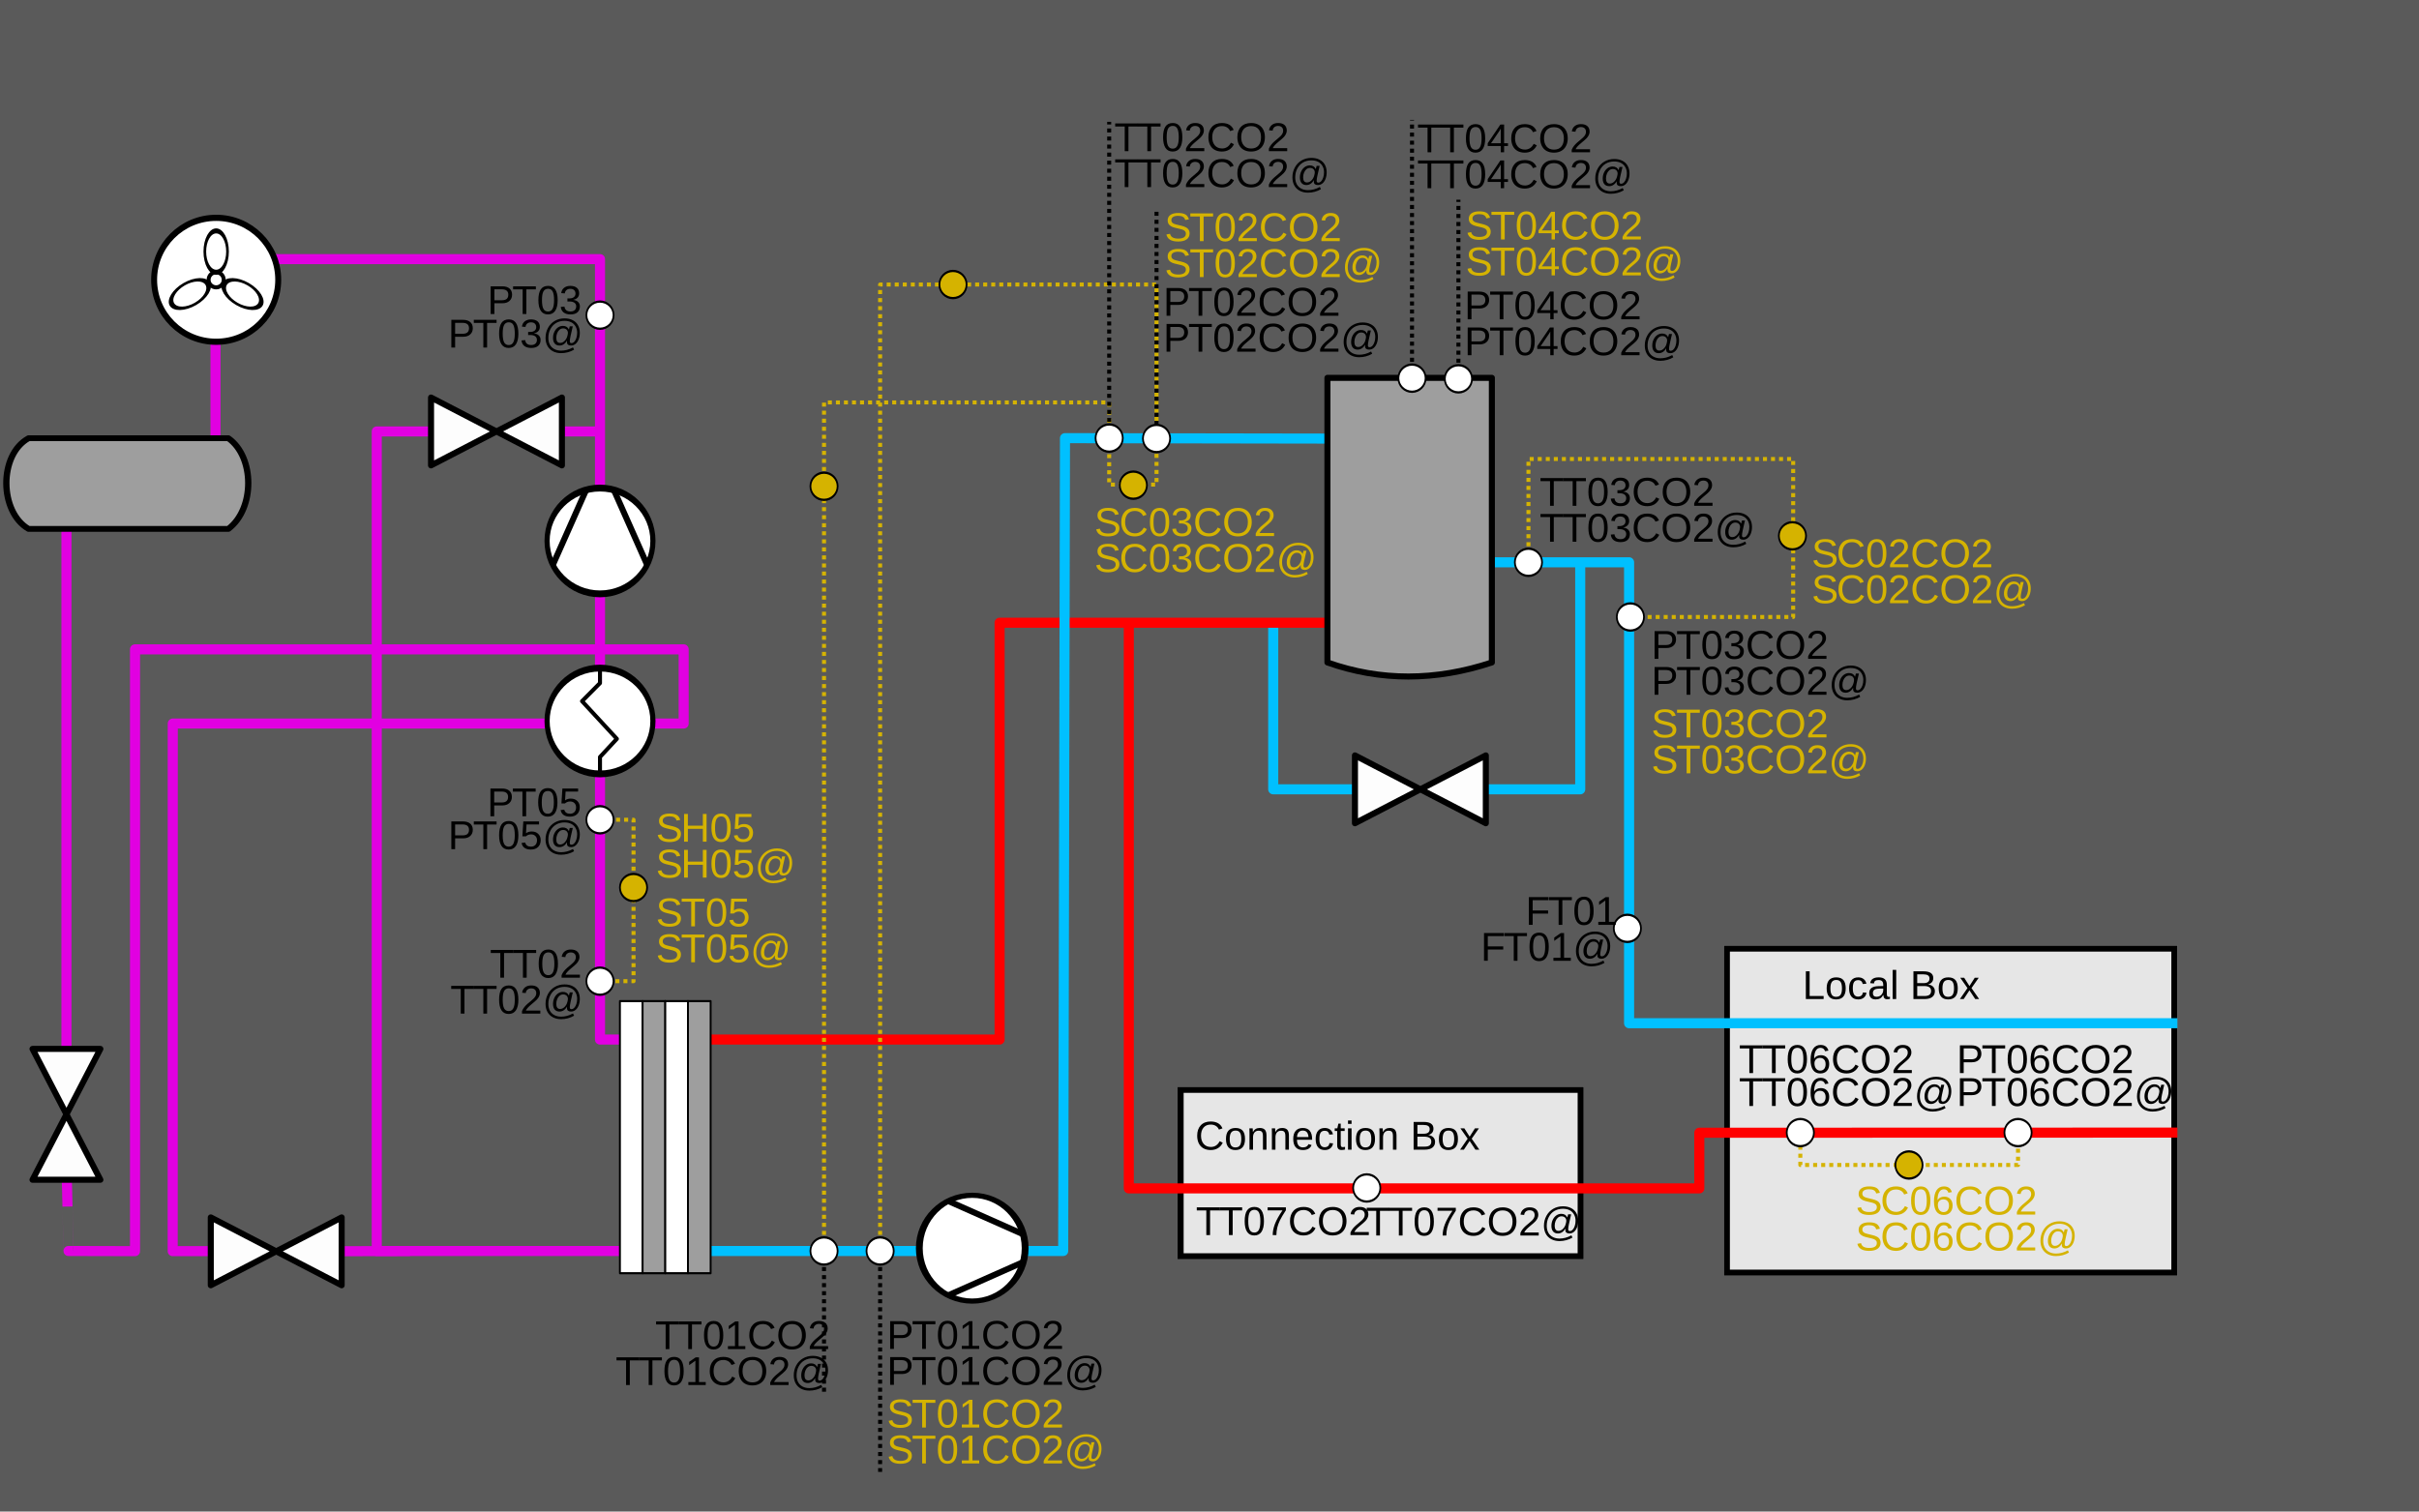
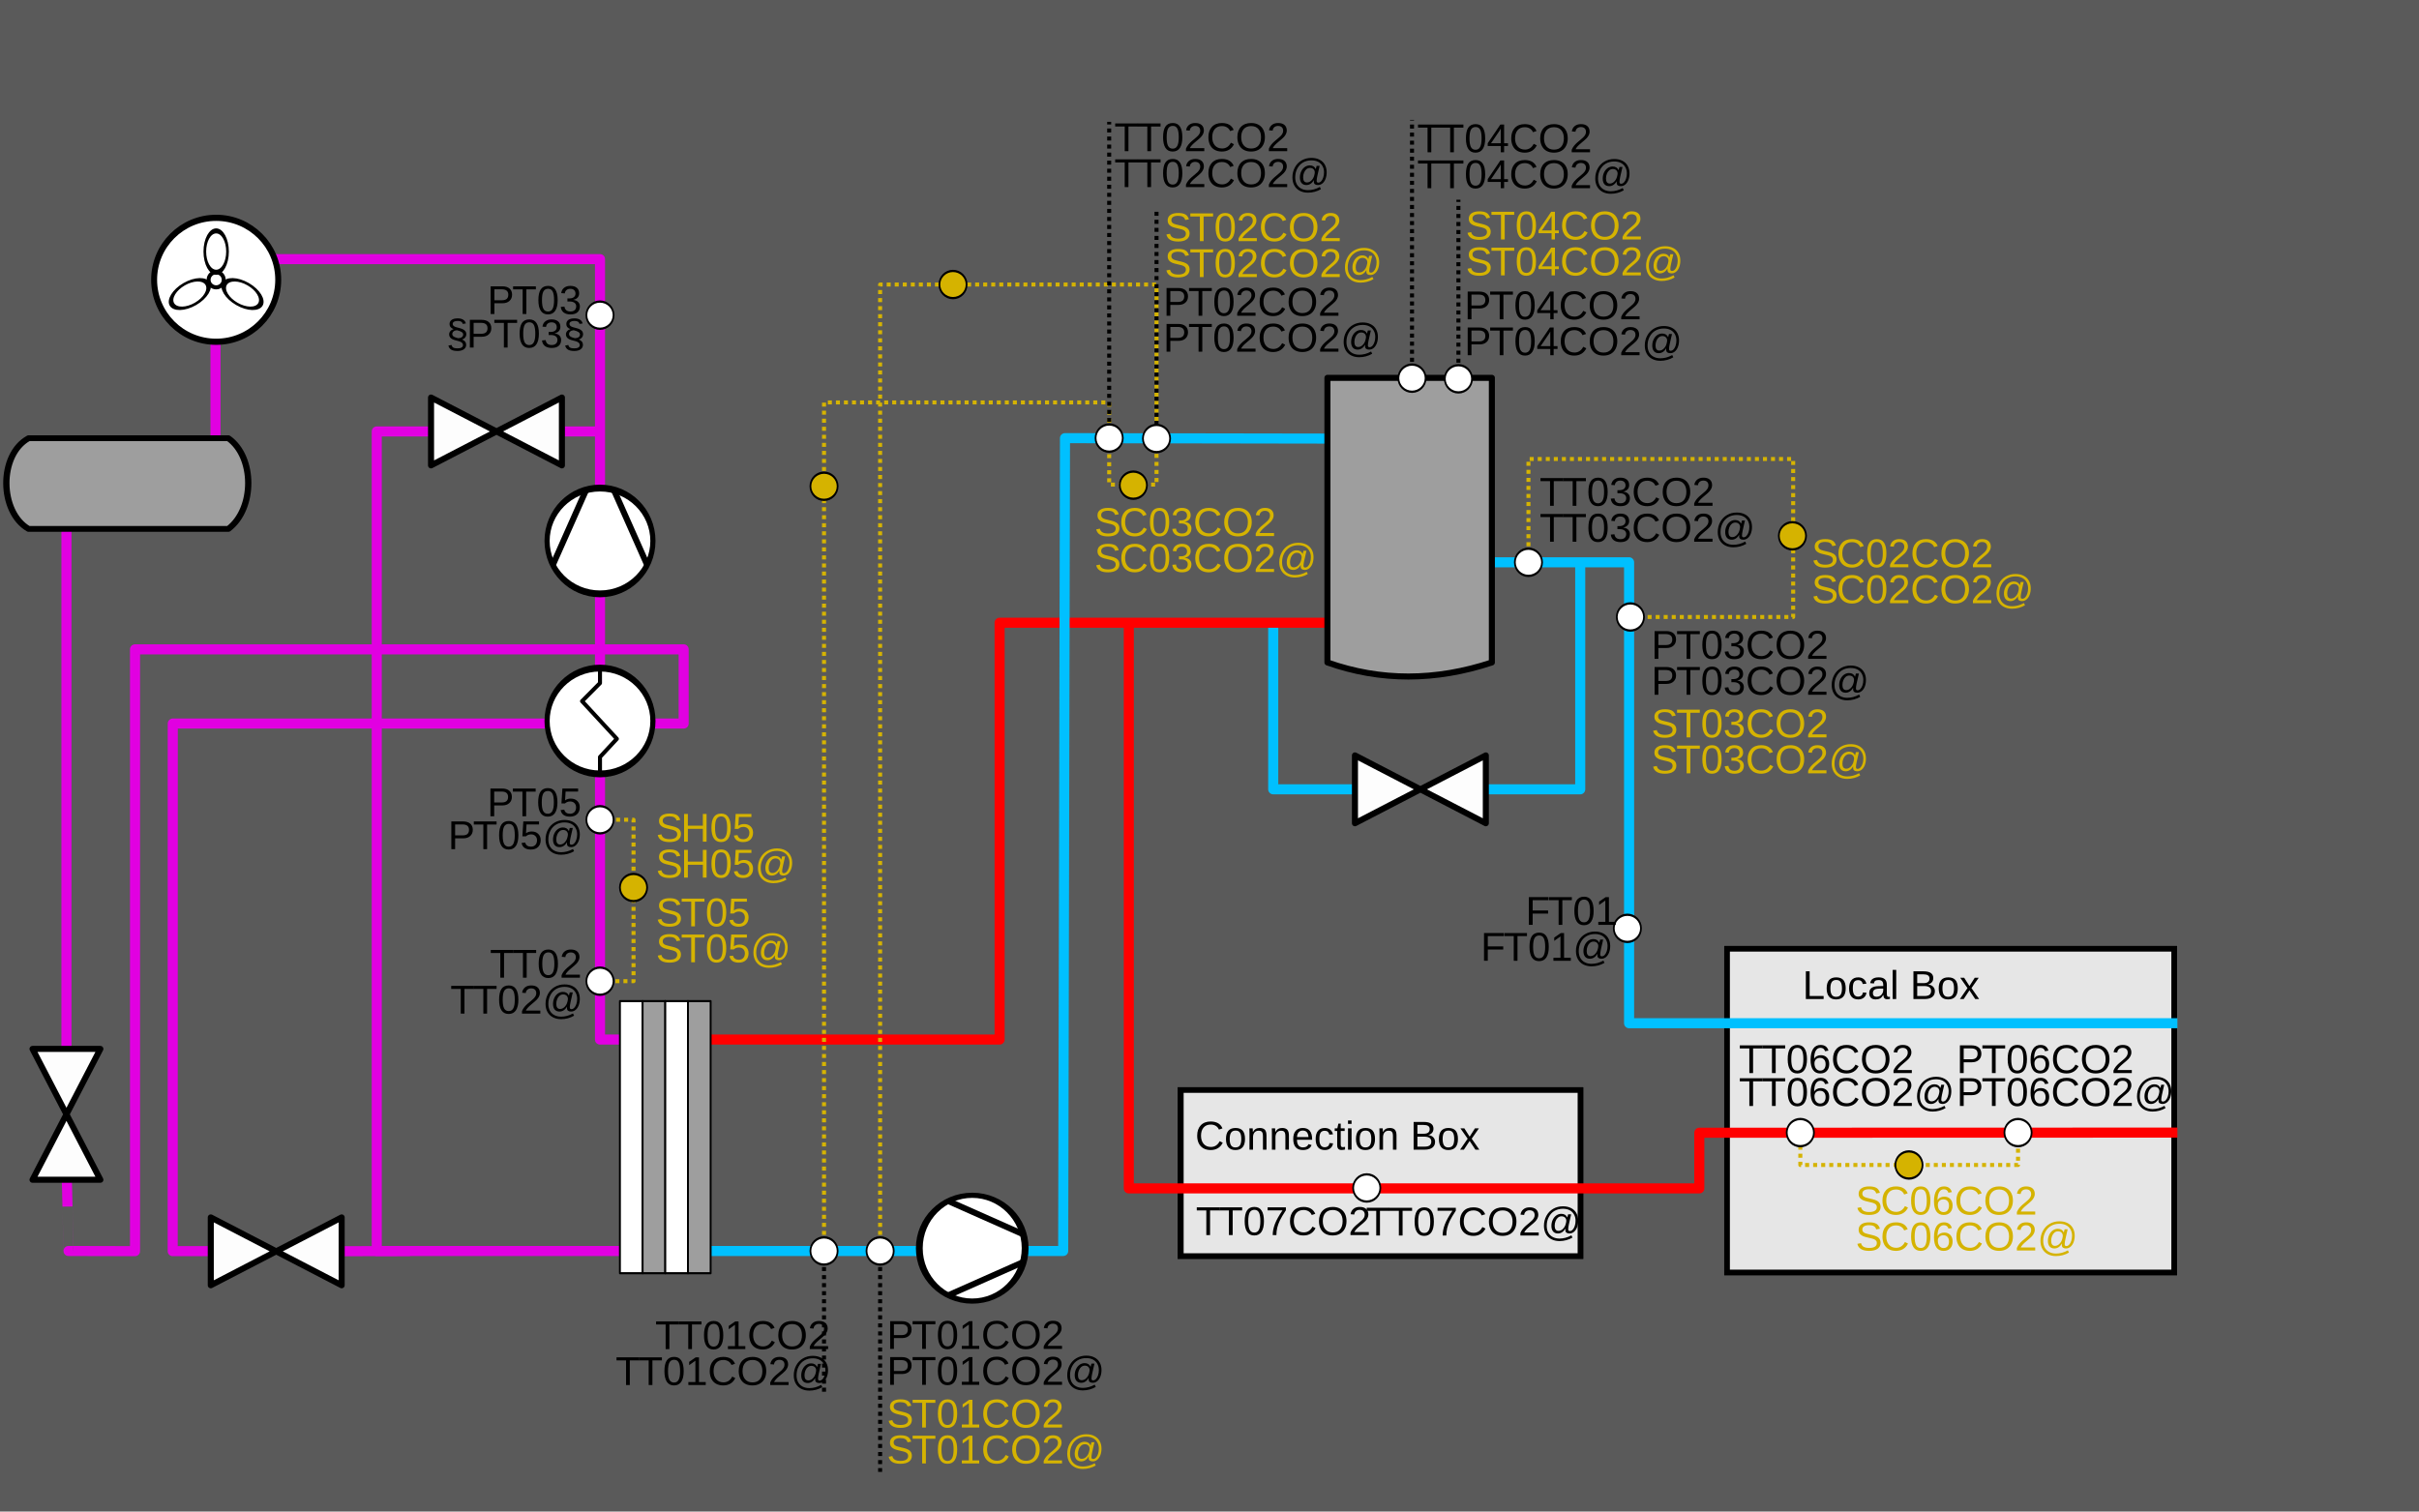
<svg xmlns="http://www.w3.org/2000/svg" width="100%" height="100%" viewBox="0 0 800 500" version="1.1" xml:space="preserve" style="fill-rule:evenodd;clip-rule:evenodd;stroke-linejoin:round;stroke-miterlimit:1.5;">
  <g transform="matrix(4.48472,0,0,3.27795,-144.61,-618.382)">
    <rect x="32.245" y="188.649" width="178.384" height="152.534" style="fill:rgb(90,90,90);" />
  </g>
  <g transform="matrix(1.87985,0,0,1.89814,-534.522,-146.432)">
    <rect x="587.611" y="241.929" width="79.793" height="57.534" style="fill:rgb(230,230,230);" />
    <path d="M667.405,241.929L587.611,241.929L587.611,299.463L667.405,299.463L667.405,241.929ZM588.675,242.983L588.675,298.409L666.341,298.409L666.341,242.983L588.675,242.983Z" />
  </g>
  <g transform="matrix(1.68318,0,0,0.991858,-599.609,119.547)">
    <rect x="587.611" y="241.929" width="79.793" height="57.534" style="fill:rgb(230,230,230);" />
    <path d="M667.405,241.929L587.611,241.929L587.611,299.463L667.405,299.463L667.405,241.929ZM588.799,243.946L588.799,297.446L666.216,297.446L666.216,243.946L588.799,243.946Z" />
  </g>
  <g transform="matrix(1,0,0,1,469.849,67.6389)">
    <text x="126.281px" y="262.838px" style="font-family:'ArialMT', 'Arial', sans-serif;font-size:13.333px;">Local Box</text>
  </g>
  <g transform="matrix(1,0,0,1,286.765,117.46)">
    <text x="108.491px" y="262.838px" style="font-family:'ArialMT', 'Arial', sans-serif;font-size:13.333px;">Connection Box</text>
  </g>
  <path d="M373.313,206.003L373.313,393.114L561.985,393.114L561.985,374.704L720.101,374.657" style="fill:none;stroke:rgb(255,0,0);stroke-width:3.33px;" />
  <g transform="matrix(1,0,0,1,0,40)">
    <path d="M454.433,221.103L421.077,221.103L421.077,166.003" style="fill:none;stroke:rgb(0,192,255);stroke-width:3.33px;" />
  </g>
  <path d="M235.018,343.878L330.583,343.878L330.583,206.003L446.56,206.003" style="fill:none;stroke:rgb(255,0,0);stroke-width:3.33px;" />
  <path d="M486.972,186.003L538.765,186.003L538.765,338.479L720.101,338.479" style="fill:none;stroke:rgb(0,192,255);stroke-width:3.33px;" />
  <path d="M21.976,355.339L21.976,159.963L71.269,159.963L71.269,101.987" style="fill:none;stroke:rgb(225,0,225);stroke-width:3.33px;" />
  <path d="M78.667,413.874L57.115,413.874L57.136,239.342L226.096,239.342L226.096,214.797L44.651,214.797L44.651,413.874L22.664,413.817C22.664,413.874 21.976,384.429 21.976,384.429" style="fill:none;stroke:rgb(225,0,225);stroke-width:3.33px;" />
  <path d="M135.599,413.817L105.374,413.931" style="fill:none;stroke:rgb(225,0,225);stroke-width:3.33px;" />
  <path d="M198.428,142.721L180.928,142.721" style="fill:none;stroke:rgb(225,0,225);stroke-width:3.33px;" />
  <path d="M232.838,413.817L351.615,413.817L352.207,144.936L442.245,145.088" style="fill:none;stroke:rgb(0,192,255);stroke-width:3.33px;" />
  <path d="M150.772,142.721L124.599,142.721L124.599,413.817L205.018,413.817" style="fill:none;stroke:rgb(225,0,225);stroke-width:3.33px;" />
  <path d="M85.341,85.717L198.428,85.717L198.428,343.878L205.018,343.878" style="fill:none;stroke:rgb(225,0,225);stroke-width:3.33px;" />
  <path d="M198.428,271.174L209.518,271.174L209.518,324.57L198.428,324.568" style="fill:none;stroke:rgb(213,179,0);stroke-width:1.33px;stroke-dasharray:1.33,1.33;" />
  <g transform="matrix(1,0,0,1,391.814,94.0254)">
    <path d="M275.58,280.631L275.58,291.346L203.58,291.346L203.58,280.631" style="fill:none;stroke:rgb(213,179,0);stroke-width:1.33px;stroke-dasharray:1.33,1.33;" />
  </g>
  <g transform="matrix(1,0,0,1,352.489,-73.5683)">
    <path d="M152.993,259.572L152.993,225.403L240.539,225.403L240.539,277.66L186.709,277.66" style="fill:none;stroke:rgb(213,179,0);stroke-width:1.33px;stroke-dasharray:1.33,1.33;" />
  </g>
  <g transform="matrix(1,0,0,1,352.489,-73.5683)">
    <path d="M14.332,218.478L14.332,233.871L29.993,233.871L29.993,218.478" style="fill:none;stroke:rgb(213,179,0);stroke-width:1.33px;stroke-dasharray:1.33,1.33;" />
  </g>
  <g transform="matrix(1,0,0,1,352.489,-73.5683)">
    <path d="M-79.971,487.385L-79.971,206.69L14.332,206.69L14.332,218.478" style="fill:none;stroke:rgb(213,179,0);stroke-width:1.33px;stroke-dasharray:1.33,1.33;" />
  </g>
  <g transform="matrix(1,0,0,1,352.489,-73.5683)">
    <path d="M-61.42,487.385L-61.42,167.69L29.993,167.69L29.993,218.478" style="fill:none;stroke:rgb(213,179,0);stroke-width:1.33px;stroke-dasharray:1.33,1.33;" />
  </g>
  <g id="Heat-Exchanger" transform="matrix(0.9375,0,0,1,13.5967,0)">
    <g transform="matrix(0.958039,0,0,1.01645,8.73566,-6.18832)">
      <rect x="204.008" y="331.896" width="8.35" height="88.543" style="fill:white;stroke:black;stroke-width:0.7px;" />
    </g>
    <g transform="matrix(0.958039,0,0,1.01645,16.7357,-6.18832)">
      <rect x="204.008" y="331.896" width="8.35" height="88.543" style="fill:rgb(158,158,158);stroke:black;stroke-width:0.7px;" />
    </g>
    <g transform="matrix(0.958039,0,0,1.01645,24.7357,-6.18832)">
      <rect x="204.008" y="331.896" width="8.35" height="88.543" style="fill:white;stroke:black;stroke-width:0.7px;" />
    </g>
    <g transform="matrix(0.958039,0,0,1.01645,32.7357,-6.18832)">
      <rect x="204.008" y="331.896" width="8.35" height="88.543" style="fill:rgb(158,158,158);stroke:black;stroke-width:0.7px;" />
    </g>
  </g>
  <g id="PT03" transform="matrix(1,0,0,1,0,-3)">
    <g transform="matrix(0.83709,0,0,1.06306,31.309,-7.25366)">
      <ellipse cx="199.642" cy="107.711" rx="5.376" ry="4.233" style="fill:white;stroke:black;stroke-width:0.7px;" />
    </g>
    <g transform="matrix(1,0,0,1,9.19738,-155.957)">
      <text x="151.967px" y="262.838px" style="font-family:'ArialMT', 'Arial', sans-serif;font-size:13.333px;">P<tspan x="160.194px 167.672px 174.421px " y="262.838px 262.838px 262.838px ">T03</tspan>
      </text>
    </g>
    <g transform="matrix(1,0,0,1,42.9384,-173.602)">
-       <text x="105.234px" y="291.573px" style="font-family:'ArialMT', 'Arial', sans-serif;font-size:13.333px;">P<tspan x="113.461px 120.939px 127.687px 134.436px " y="291.573px 291.573px 291.573px 291.573px ">T03@</tspan>
+       <text x="104.605px" y="291.573px" style="font-family:'ArialMT', 'Arial', sans-serif;font-size:13.333px;">§<tspan x="111.354px 119.581px 127.058px 133.807px 140.556px " y="291.573px 291.573px 291.573px 291.573px 291.573px ">PT03§</tspan>
      </text>
    </g>
  </g>
  <g id="FT01" transform="matrix(1,0,0,1,399.997,198.841)">
    <g transform="matrix(0.83709,0,0,1.06306,-28.9175,-6.25366)">
      <ellipse cx="199.642" cy="107.711" rx="5.376" ry="4.233" style="fill:white;stroke:black;stroke-width:0.7px;" />
    </g>
    <g transform="matrix(1,0,0,1,-47.438,-155.75)">
      <text x="151.967px" y="262.838px" style="font-family:'ArialMT', 'Arial', sans-serif;font-size:13.333px;">F<tspan x="159.445px 166.923px 173.672px " y="262.838px 262.838px 262.838px ">T01</tspan>
      </text>
    </g>
    <g transform="matrix(1,0,0,1,-15.5395,-172.602)">
      <text x="105.234px" y="291.573px" style="font-family:'ArialMT', 'Arial', sans-serif;font-size:13.333px;">F<tspan x="112.712px 120.19px 126.939px 133.687px " y="291.573px 291.573px 291.573px 291.573px ">T01@</tspan>
      </text>
    </g>
  </g>
  <g id="PT03CO2" transform="matrix(1,0,0,1,400.997,110.841)">
    <g transform="matrix(0.83709,0,0,1.06306,-28.9175,-21.2537)">
      <ellipse cx="199.642" cy="107.711" rx="5.376" ry="4.233" style="fill:white;stroke:black;stroke-width:0.7px;" />
    </g>
    <g transform="matrix(1,0,0,1,-7.52658,-155.75)">
      <text x="152.634px" y="262.838px" style="font-family:'ArialMT', 'Arial', sans-serif;font-size:13.333px;">P<tspan x="160.861px 168.338px 175.087px 181.836px 190.798px 200.503px " y="262.838px 262.838px 262.838px 262.838px 262.838px 262.838px ">T03CO2</tspan>
      </text>
    </g>
    <g transform="matrix(1,0,0,1,39.2066,-172.602)">
      <text x="105.901px" y="291.573px" style="font-family:'ArialMT', 'Arial', sans-serif;font-size:13.333px;">P<tspan x="114.127px 121.605px 128.354px 135.103px 144.065px 153.769px 160.518px " y="291.573px 291.573px 291.573px 291.573px 291.573px 291.573px 291.573px ">T03CO2@</tspan>
      </text>
    </g>
  </g>
  <g id="ST03CO2" transform="matrix(1,0,0,1,400.997,136.841)">
    <g transform="matrix(1,0,0,1,-7.52658,-155.75)">
      <text x="152.634px" y="262.838px" style="font-family:'ArialMT', 'Arial', sans-serif;font-size:13.333px;fill:rgb(213,179,0);">S<tspan x="160.861px 168.338px 175.087px 181.836px 190.798px 200.503px " y="262.838px 262.838px 262.838px 262.838px 262.838px 262.838px ">T03CO2</tspan>
      </text>
    </g>
    <g transform="matrix(1,0,0,1,39.2066,-172.602)">
      <text x="105.901px" y="291.573px" style="font-family:'ArialMT', 'Arial', sans-serif;font-size:13.333px;fill:rgb(213,179,0);">S<tspan x="114.127px 121.605px 128.354px 135.103px 144.065px 153.769px 160.518px " y="291.573px 291.573px 291.573px 291.573px 291.573px 291.573px 291.573px ">T03CO2@</tspan>
      </text>
    </g>
  </g>
  <g id="ST04CO2" transform="matrix(1,0,0,1,337.614,-27.8698)">
    <g transform="matrix(1,0,0,1,-5.52658,-155.75)">
      <text x="152.634px" y="262.838px" style="font-family:'ArialMT', 'Arial', sans-serif;font-size:13.333px;fill:rgb(213,179,0);">S<tspan x="160.861px 168.338px 175.087px 181.836px 190.798px 200.503px " y="262.838px 262.838px 262.838px 262.838px 262.838px 262.838px ">T04CO2</tspan>
      </text>
    </g>
    <g transform="matrix(1,0,0,1,41.2066,-172.602)">
      <text x="105.901px" y="291.573px" style="font-family:'ArialMT', 'Arial', sans-serif;font-size:13.333px;fill:rgb(213,179,0);">S<tspan x="114.127px 121.605px 128.354px 135.103px 144.065px 153.769px 160.518px " y="291.573px 291.573px 291.573px 291.573px 291.573px 291.573px 291.573px ">T04CO2@</tspan>
      </text>
    </g>
  </g>
  <g id="TT03CO2" transform="matrix(1,0,0,1,374.166,45.7003)">
    <g transform="matrix(0.83709,0,0,1.06306,-35.8028,25.7992)">
      <ellipse cx="199.642" cy="107.711" rx="5.376" ry="4.233" style="fill:white;stroke:black;stroke-width:0.7px;" />
    </g>
    <g transform="matrix(1,0,0,1,-17.6307,-141.223)">
      <text x="152.634px" y="262.838px" style="font-family:'ArialMT', 'Arial', sans-serif;font-size:13.333px;">T<tspan x="160.112px 167.59px 174.338px 181.087px 190.049px 199.754px " y="262.838px 262.838px 262.838px 262.838px 262.838px 262.838px ">T03CO2</tspan>
      </text>
    </g>
    <g transform="matrix(1,0,0,1,29.1025,-158.075)">
      <text x="105.901px" y="291.573px" style="font-family:'ArialMT', 'Arial', sans-serif;font-size:13.333px;">T<tspan x="113.379px 120.857px 127.605px 134.354px 143.316px 153.021px 159.769px " y="291.573px 291.573px 291.573px 291.573px 291.573px 291.573px 291.573px ">T03CO2@</tspan>
      </text>
    </g>
  </g>
  <g id="TT06CO2" transform="matrix(1,0,0,1,424.921,30.2159)">
    <g transform="matrix(1,0,0,1,-3.22263,61.9143)">
      <text x="153.383px" y="262.838px" style="font-family:'ArialMT', 'Arial', sans-serif;font-size:13.333px;">T<tspan x="160.861px 168.338px 175.087px 181.836px 190.798px 200.503px " y="262.838px 262.838px 262.838px 262.838px 262.838px 262.838px ">T06CO2</tspan>
      </text>
    </g>
    <g transform="matrix(1,0,0,1,43.5106,44.0623)">
      <text x="106.65px" y="291.573px" style="font-family:'ArialMT', 'Arial', sans-serif;font-size:13.333px;">T<tspan x="114.127px 121.605px 128.354px 135.103px 144.065px 153.769px 160.518px " y="291.573px 291.573px 291.573px 291.573px 291.573px 291.573px 291.573px ">T06CO2@</tspan>
      </text>
    </g>
    <g transform="matrix(0.83709,0,0,1.06306,3.35388,229.937)">
      <ellipse cx="199.642" cy="107.711" rx="5.376" ry="4.233" style="fill:white;stroke:black;stroke-width:0.7px;" />
    </g>
  </g>
  <g id="TT07CO2" transform="matrix(1,0,0,1,281.531,48.5308)">
    <g transform="matrix(1,0,0,1,-39.4179,97.1864)">
      <text x="153.383px" y="262.838px" style="font-family:'ArialMT', 'Arial', sans-serif;font-size:13.333px;">T<tspan x="160.861px 168.338px 175.087px 181.836px 190.798px 200.503px " y="262.838px 262.838px 262.838px 262.838px 262.838px 262.838px ">T07CO2</tspan>
      </text>
    </g>
    <g transform="matrix(1,0,0,1,63.5106,68.5883)">
      <text x="106.65px" y="291.573px" style="font-family:'ArialMT', 'Arial', sans-serif;font-size:13.333px;">T<tspan x="114.127px 121.605px 128.354px 135.103px 144.065px 153.769px 160.518px " y="291.573px 291.573px 291.573px 291.573px 291.573px 291.573px 291.573px ">T07CO2@</tspan>
      </text>
    </g>
    <g transform="matrix(0.83709,0,0,1.06306,3.35388,229.937)">
      <ellipse cx="199.642" cy="107.711" rx="5.376" ry="4.233" style="fill:white;stroke:black;stroke-width:0.7px;" />
    </g>
  </g>
  <g id="PT06CO2" transform="matrix(1,0,0,1,496.921,30.2159)">
    <g transform="matrix(1,0,0,1,-3.22263,61.9143)">
      <text x="153.383px" y="262.838px" style="font-family:'ArialMT', 'Arial', sans-serif;font-size:13.333px;">P<tspan x="161.609px 169.087px 175.836px 182.585px 191.547px 201.251px " y="262.838px 262.838px 262.838px 262.838px 262.838px 262.838px ">T06CO2</tspan>
      </text>
    </g>
    <g transform="matrix(1,0,0,1,43.5106,44.0623)">
      <text x="106.65px" y="291.573px" style="font-family:'ArialMT', 'Arial', sans-serif;font-size:13.333px;">P<tspan x="114.876px 122.354px 129.103px 135.851px 144.814px 154.518px 161.267px " y="291.573px 291.573px 291.573px 291.573px 291.573px 291.573px 291.573px ">T06CO2@</tspan>
      </text>
    </g>
    <g transform="matrix(0.83709,0,0,1.06306,3.35388,229.937)">
      <ellipse cx="199.642" cy="107.711" rx="5.376" ry="4.233" style="fill:white;stroke:black;stroke-width:0.7px;" />
    </g>
  </g>
  <g id="TT02" transform="matrix(1,0,0,1,0,3)">
    <g transform="matrix(1,0,0,1,9.29503,57.5676)">
      <text x="152.716px" y="262.838px" style="font-family:'ArialMT', 'Arial', sans-serif;font-size:13.333px;">T<tspan x="160.194px 167.672px 174.421px " y="262.838px 262.838px 262.838px ">T02</tspan>
      </text>
    </g>
    <g transform="matrix(1,0,0,1,42.9384,40.7156)">
      <text x="105.983px" y="291.573px" style="font-family:'ArialMT', 'Arial', sans-serif;font-size:13.333px;">T<tspan x="113.461px 120.939px 127.687px 134.436px " y="291.573px 291.573px 291.573px 291.573px ">T02@</tspan>
      </text>
    </g>
    <g transform="matrix(0.83709,0,0,1.06306,31.309,207.064)">
      <ellipse cx="199.642" cy="107.711" rx="5.376" ry="4.233" style="fill:white;stroke:black;stroke-width:0.7px;" />
    </g>
  </g>
  <g id="TT01CO2" transform="matrix(1,0,0,1,89.7844,122.226)">
    <g transform="matrix(1,0,0,1,-0.398976,61.2156)">
      <text x="127.301px" y="262.838px" style="font-family:'ArialMT', 'Arial', sans-serif;font-size:13.333px;">T<tspan x="134.779px 142.256px 149.005px 155.754px 164.716px 174.421px " y="262.838px 262.838px 262.838px 262.838px 262.838px 262.838px ">T01CO2</tspan>
      </text>
    </g>
    <g transform="matrix(1,0,0,1,33.2444,44.3636)">
      <text x="80.568px" y="291.573px" style="font-family:'ArialMT', 'Arial', sans-serif;font-size:13.333px;">T<tspan x="88.045px 95.523px 102.272px 109.021px 117.983px 127.687px 134.436px " y="291.573px 291.573px 291.573px 291.573px 291.573px 291.573px 291.573px ">T01CO2@</tspan>
      </text>
    </g>
    <g transform="matrix(1,0,0,1,240.835,-274.895)">
      <path d="M-58.102,566.486L-58.102,613.362" style="fill:none;stroke:black;stroke-width:1.33px;stroke-dasharray:1.33,1.33;" />
    </g>
    <g transform="matrix(0.83709,0,0,1.06306,15.615,177.087)">
      <ellipse cx="199.642" cy="107.711" rx="5.376" ry="4.233" style="fill:white;stroke:black;stroke-width:0.7px;" />
    </g>
  </g>
  <g id="TT02CO2" transform="matrix(1,0,0,1,184.088,-146.682)">
    <g transform="matrix(1,0,0,1,56.4539,-66.1529)">
      <text x="127.967px" y="262.838px" style="font-family:'ArialMT', 'Arial', sans-serif;font-size:13.333px;">T<tspan x="135.445px 142.923px 149.672px 156.421px 165.383px 175.087px " y="262.838px 262.838px 262.838px 262.838px 262.838px 262.838px ">T02CO2</tspan>
      </text>
    </g>
    <g transform="matrix(1,0,0,1,103.187,-83.0049)">
      <text x="81.234px" y="291.573px" style="font-family:'ArialMT', 'Arial', sans-serif;font-size:13.333px;">T<tspan x="88.712px 96.19px 102.939px 109.687px 118.65px 128.354px 135.103px " y="291.573px 291.573px 291.573px 291.573px 291.573px 291.573px 291.573px ">T02CO2@</tspan>
      </text>
    </g>
    <g transform="matrix(1,0,0,1,240.835,-274.895)">
      <path d="M-58.102,566.486L-58.102,461.867" style="fill:none;stroke:black;stroke-width:1.33px;stroke-dasharray:1.33,1.33;" />
    </g>
    <g transform="matrix(0.83709,0,0,1.06306,15.615,177.087)">
      <ellipse cx="199.642" cy="107.711" rx="5.376" ry="4.233" style="fill:white;stroke:black;stroke-width:0.7px;" />
    </g>
  </g>
  <g id="PT01CO2" transform="matrix(1,0,0,1,110.478,124.152)">
    <g transform="matrix(1,0,0,1,55.5945,59.2156)">
      <text x="127.219px" y="262.838px" style="font-family:'ArialMT', 'Arial', sans-serif;font-size:13.333px;">P<tspan x="135.445px 142.923px 149.672px 156.421px 165.383px 175.087px " y="262.838px 262.838px 262.838px 262.838px 262.838px 262.838px ">T01CO2</tspan>
      </text>
    </g>
    <g transform="matrix(1,0,0,1,102.328,42.3636)">
      <text x="80.485px" y="291.573px" style="font-family:'ArialMT', 'Arial', sans-serif;font-size:13.333px;">P<tspan x="88.712px 96.19px 102.939px 109.687px 118.65px 128.354px 135.103px " y="291.573px 291.573px 291.573px 291.573px 291.573px 291.573px 291.573px ">T01CO2@</tspan>
      </text>
    </g>
    <g transform="matrix(1,0,0,1,200.141,-276.822)">
      <path d="M-19.551,566.486L-19.551,639.564" style="fill:none;stroke:black;stroke-width:1.33px;stroke-dasharray:1.33,1.33;" />
    </g>
    <g transform="matrix(0.83709,0,0,1.06306,13.4718,175.161)">
      <ellipse cx="199.642" cy="107.711" rx="5.376" ry="4.233" style="fill:white;stroke:black;stroke-width:0.7px;" />
    </g>
  </g>
  <g id="ST01CO2" transform="matrix(1,0,0,1,111.478,152.152)">
    <g transform="matrix(1,0,0,1,54.5945,57.2156)">
      <text x="127.219px" y="262.838px" style="font-family:'ArialMT', 'Arial', sans-serif;font-size:13.333px;fill:rgb(213,179,0);">S<tspan x="135.445px 142.923px 149.672px 156.421px 165.383px 175.087px " y="262.838px 262.838px 262.838px 262.838px 262.838px 262.838px ">T01CO2</tspan>
      </text>
    </g>
    <g transform="matrix(1,0,0,1,101.328,40.3636)">
      <text x="80.485px" y="291.573px" style="font-family:'ArialMT', 'Arial', sans-serif;font-size:13.333px;fill:rgb(213,179,0);">S<tspan x="88.712px 96.19px 102.939px 109.687px 118.65px 128.354px 135.103px " y="291.573px 291.573px 291.573px 291.573px 291.573px 291.573px 291.573px ">T01CO2@</tspan>
      </text>
    </g>
  </g>
  <g id="PT02CO2" transform="matrix(1,0,0,1,201.892,-217.613)">
    <g transform="matrix(1,0,0,1,55.5945,59.2156)">
      <text x="127.219px" y="262.838px" style="font-family:'ArialMT', 'Arial', sans-serif;font-size:13.333px;">P<tspan x="135.445px 142.923px 149.672px 156.421px 165.383px 175.087px " y="262.838px 262.838px 262.838px 262.838px 262.838px 262.838px ">T02CO2</tspan>
      </text>
    </g>
    <g transform="matrix(1,0,0,1,102.328,42.3636)">
      <text x="80.485px" y="291.573px" style="font-family:'ArialMT', 'Arial', sans-serif;font-size:13.333px;">P<tspan x="88.712px 96.19px 102.939px 109.687px 118.65px 128.354px 135.103px " y="291.573px 291.573px 291.573px 291.573px 291.573px 291.573px 291.573px ">T02CO2@</tspan>
      </text>
    </g>
    <g transform="matrix(1,0,0,1,200.141,-276.822)">
      <path d="M-19.551,564.486L-19.551,639.486" style="fill:none;stroke:black;stroke-width:1.33px;stroke-dasharray:1.33,1.33;" />
    </g>
    <g transform="matrix(0.83709,0,0,1.06306,13.4718,248.161)">
      <ellipse cx="199.642" cy="107.711" rx="5.376" ry="4.233" style="fill:white;stroke:black;stroke-width:0.7px;" />
    </g>
  </g>
  <g id="ST02CO2" transform="matrix(1,0,0,1,203.322,-240.288)">
    <g transform="matrix(1,0,0,1,54.5945,57.2156)">
      <text x="127.219px" y="262.838px" style="font-family:'ArialMT', 'Arial', sans-serif;font-size:13.333px;fill:rgb(213,179,0);">S<tspan x="135.445px 142.923px 149.672px 156.421px 165.383px 175.087px " y="262.838px 262.838px 262.838px 262.838px 262.838px 262.838px ">T02CO2</tspan>
      </text>
    </g>
    <g transform="matrix(1,0,0,1,101.328,40.3636)">
      <text x="80.485px" y="291.573px" style="font-family:'ArialMT', 'Arial', sans-serif;font-size:13.333px;fill:rgb(213,179,0);">S<tspan x="88.712px 96.19px 102.939px 109.687px 118.65px 128.354px 135.103px " y="291.573px 291.573px 291.573px 291.573px 291.573px 291.573px 291.573px ">T02CO2@</tspan>
      </text>
    </g>
  </g>
  <g id="PT05" transform="matrix(1,0,0,1,0,-14)">
    <g transform="matrix(0.83709,0,0,1.06306,31.309,170.67)">
      <ellipse cx="199.642" cy="107.711" rx="5.376" ry="4.233" style="fill:white;stroke:black;stroke-width:0.7px;" />
    </g>
    <g transform="matrix(1,0,0,1,9.12576,21.1735)">
      <text x="151.967px" y="262.838px" style="font-family:'ArialMT', 'Arial', sans-serif;font-size:13.333px;">P<tspan x="160.194px 167.672px 174.421px " y="262.838px 262.838px 262.838px ">T05</tspan>
      </text>
    </g>
    <g transform="matrix(1,0,0,1,42.9384,3.32146)">
      <text x="105.234px" y="291.573px" style="font-family:'ArialMT', 'Arial', sans-serif;font-size:13.333px;">P<tspan x="113.461px 120.939px 127.687px 134.436px " y="291.573px 291.573px 291.573px 291.573px ">T05@</tspan>
      </text>
    </g>
  </g>
  <g transform="matrix(0.83709,0,0,1.06306,105.399,46.351)">
    <ellipse cx="199.642" cy="107.711" rx="5.376" ry="4.233" style="fill:rgb(213,179,0);stroke:black;stroke-width:0.7px;" />
  </g>
  <g transform="matrix(0.83709,0,0,1.06306,148.051,-20.3823)">
    <ellipse cx="199.642" cy="107.711" rx="5.376" ry="4.233" style="fill:rgb(213,179,0);stroke:black;stroke-width:0.7px;" />
  </g>
  <g id="SH05ST05" transform="matrix(1,0,0,1,0.210286,8.41467)">
    <g transform="matrix(0.83709,0,0,1.06306,42.1892,170.67)">
      <ellipse cx="199.642" cy="107.711" rx="5.376" ry="4.233" style="fill:rgb(213,179,0);stroke:black;stroke-width:0.7px;" />
    </g>
    <g transform="matrix(1,0,0,1,65.5593,7.17345)">
      <text x="151.15px" y="262.838px" style="font-family:'ArialMT', 'Arial', sans-serif;font-size:13.333px;fill:rgb(213,179,0);">S<tspan x="159.376px 168.338px 175.087px " y="262.838px 262.838px 262.838px ">H05</tspan>
      </text>
    </g>
    <g transform="matrix(1,0,0,1,112.292,-9.67854)">
      <text x="104.416px" y="291.573px" style="font-family:'ArialMT', 'Arial', sans-serif;font-size:13.333px;fill:rgb(213,179,0);">S<tspan x="112.643px 121.605px 128.354px 135.103px " y="291.573px 291.573px 291.573px 291.573px ">H05@</tspan>
      </text>
    </g>
    <g transform="matrix(1,0,0,1,65.5593,35.1735)">
      <text x="151.15px" y="262.838px" style="font-family:'ArialMT', 'Arial', sans-serif;font-size:13.333px;fill:rgb(213,179,0);">S<tspan x="159.376px 166.854px 173.603px " y="262.838px 262.838px 262.838px ">T05</tspan>
      </text>
    </g>
    <g transform="matrix(1,0,0,1,112.292,18.3215)">
      <text x="104.416px" y="291.573px" style="font-family:'ArialMT', 'Arial', sans-serif;font-size:13.333px;fill:rgb(213,179,0);">S<tspan x="112.643px 120.121px 126.87px 133.618px " y="291.573px 291.573px 291.573px 291.573px ">T05@</tspan>
      </text>
    </g>
  </g>
  <g id="SC06CO2" transform="matrix(1,0,0,1,397.059,118.086)">
    <g transform="matrix(0.83709,0,0,1.06306,67.1462,152.781)">
      <ellipse cx="199.642" cy="107.711" rx="5.376" ry="4.233" style="fill:rgb(213,179,0);stroke:black;stroke-width:0.7px;" />
    </g>
    <g transform="matrix(1,0,0,1,65.446,20.8453)">
      <text x="151.15px" y="262.838px" style="font-family:'ArialMT', 'Arial', sans-serif;font-size:13.333px;fill:rgb(213,179,0);">S<tspan x="159.376px 168.338px 175.087px 181.836px 190.798px 200.503px " y="262.838px 262.838px 262.838px 262.838px 262.838px 262.838px ">C06CO2</tspan>
      </text>
    </g>
    <g transform="matrix(1,0,0,1,112.179,3.99334)">
      <text x="104.416px" y="291.573px" style="font-family:'ArialMT', 'Arial', sans-serif;font-size:13.333px;fill:rgb(213,179,0);">S<tspan x="112.643px 121.605px 128.354px 135.103px 144.065px 153.769px 160.518px " y="291.573px 291.573px 291.573px 291.573px 291.573px 291.573px 291.573px ">C06CO2@</tspan>
      </text>
    </g>
  </g>
  <g id="SC02CO2" transform="matrix(1,0,0,1,358.521,-90.0446)">
    <g transform="matrix(0.83709,0,0,1.06306,67.1462,152.781)">
      <ellipse cx="199.642" cy="107.711" rx="5.376" ry="4.233" style="fill:rgb(213,179,0);stroke:black;stroke-width:0.7px;" />
    </g>
    <g transform="matrix(1,0,0,1,89.446,14.8453)">
      <text x="151.15px" y="262.838px" style="font-family:'ArialMT', 'Arial', sans-serif;font-size:13.333px;fill:rgb(213,179,0);">S<tspan x="159.376px 168.338px 175.087px 181.836px 190.798px 200.503px " y="262.838px 262.838px 262.838px 262.838px 262.838px 262.838px ">C02CO2</tspan>
      </text>
    </g>
    <g transform="matrix(1,0,0,1,136.179,-2.00666)">
      <text x="104.416px" y="291.573px" style="font-family:'ArialMT', 'Arial', sans-serif;font-size:13.333px;fill:rgb(213,179,0);">S<tspan x="112.643px 121.605px 128.354px 135.103px 144.065px 153.769px 160.518px " y="291.573px 291.573px 291.573px 291.573px 291.573px 291.573px 291.573px ">C02CO2@</tspan>
      </text>
    </g>
  </g>
  <g id="SC03CO2" transform="matrix(1,0,0,1,121.332,-101.368)">
    <g transform="matrix(0.83709,0,0,1.06306,86.3625,147.358)">
      <ellipse cx="199.642" cy="107.711" rx="5.376" ry="4.233" style="fill:rgb(213,179,0);stroke:black;stroke-width:0.7px;" />
    </g>
    <g transform="matrix(1,0,0,1,89.446,15.8453)">
      <text x="151.15px" y="262.838px" style="font-family:'ArialMT', 'Arial', sans-serif;font-size:13.333px;fill:rgb(213,179,0);">S<tspan x="159.376px 168.338px 175.087px 181.836px 190.798px 200.503px " y="262.838px 262.838px 262.838px 262.838px 262.838px 262.838px ">C03CO2</tspan>
      </text>
    </g>
    <g transform="matrix(1,0,0,1,136.179,-1.00666)">
      <text x="104.416px" y="291.573px" style="font-family:'ArialMT', 'Arial', sans-serif;font-size:13.333px;fill:rgb(213,179,0);">S<tspan x="112.643px 121.605px 128.354px 135.103px 144.065px 153.769px 160.518px " y="291.573px 291.573px 291.573px 291.573px 291.573px 291.573px 291.573px ">C03CO2@</tspan>
      </text>
    </g>
  </g>
  <g id="Tank" transform="matrix(1.06477,0,0,0.987135,-0.61031,1.86493)">
    <path d="M9.457,144.963L71.491,144.963C79.686,151.192 79.798,168.557 71.491,175.354L9.457,175.354C0.368,169.697 0.117,150.516 9.457,144.963Z" style="fill:rgb(158,158,158);stroke:black;stroke-width:1.95px;" />
  </g>
  <g id="R507-Pump">
    <g transform="matrix(1.10194,0,0,1.4568,-18.8118,-89.5518)">
      <ellipse cx="197.144" cy="184.306" rx="15.881" ry="12.013" style="fill:white;stroke:black;stroke-width:1.55px;" />
    </g>
    <path d="M203.008,162.051L214.028,186.877" style="fill:none;stroke:black;stroke-width:2px;" />
    <g transform="matrix(-1,0,0,1,397.252,0)">
      <path d="M203.404,162.051L214.424,186.877" style="fill:none;stroke:black;stroke-width:2px;" />
    </g>
  </g>
  <g id="CO2-Pump" transform="matrix(-1.83697e-16,1,-1,-1.83697e-16,500.477,214.463)">
    <g transform="matrix(1.10194,0,0,1.4568,-18.8118,-89.5518)">
      <ellipse cx="197.144" cy="184.306" rx="15.881" ry="12.013" style="fill:white;stroke:black;stroke-width:1.55px;" />
    </g>
    <path d="M203.008,162.051L214.028,186.877" style="fill:none;stroke:black;stroke-width:2px;" />
    <g transform="matrix(-1,0,0,1,397.252,0)">
      <path d="M203.404,162.051L214.424,186.877" style="fill:none;stroke:black;stroke-width:2px;" />
    </g>
  </g>
  <g id="Heat-Exchanger1" transform="matrix(1,0,0,1,0,59.5553)">
    <g transform="matrix(1.10194,0,0,1.4568,-18.8118,-89.5518)">
      <ellipse cx="197.144" cy="184.306" rx="15.881" ry="12.013" style="fill:white;stroke:black;stroke-width:1.55px;" />
    </g>
    <g transform="matrix(1,0,0,1,0,-59.5553)">
      <path d="M198.428,221L198.428,225.963L192.493,231.943L204.008,244.4L198.428,250.409L198.428,256" style="fill:none;stroke:black;stroke-width:1.33px;" />
    </g>
  </g>
  <path id="Valve-EV2" d="M142.549,131.5L185.832,153.942L185.832,131.5L142.549,153.942L142.549,131.5Z" style="fill:rgb(253,253,253);stroke:black;stroke-width:2px;" />
  <g id="Valve-SV1" transform="matrix(6.12323e-17,-1,1,6.12323e-17,-120.745,532.805)">
    <path d="M142.549,131.5L185.832,153.942L185.832,131.5L142.549,153.942L142.549,131.5Z" style="fill:rgb(253,253,253);stroke:black;stroke-width:2px;" />
  </g>
  <g id="Valve-EV1" transform="matrix(1,0,0,1,-72.8421,271.21)">
    <path d="M142.549,131.5L185.832,153.942L185.832,131.5L142.549,153.942L142.549,131.5Z" style="fill:rgb(253,253,253);stroke:black;stroke-width:2px;" />
  </g>
  <g transform="matrix(1,0,0,1,0,40)">
    <path d="M522.601,146.003L522.601,221.103L483.761,221.103" style="fill:none;stroke:rgb(0,192,255);stroke-width:3.33px;" />
  </g>
  <g id="Valve-EV3" transform="matrix(1,0,0,1,305.554,118.382)">
    <path d="M142.549,131.5L185.832,153.942L185.832,131.5L142.549,153.942L142.549,131.5Z" style="fill:rgb(253,253,253);stroke:black;stroke-width:2px;" />
  </g>
  <g id="Fan">
    <g transform="matrix(1.00835,0,0,1.04762,-0.120173,-4.58486)">
      <ellipse cx="71.018" cy="92.723" rx="20.352" ry="19.568" style="fill:white;stroke:black;stroke-width:1.95px;" />
    </g>
    <g transform="matrix(0.122839,0,0,0.127758,62.7673,80.7075)">
      <ellipse cx="71.018" cy="92.723" rx="20.352" ry="19.568" style="fill:none;stroke:black;stroke-width:10.64px;" />
    </g>
    <g transform="matrix(0.184455,0,0,0.349396,58.3914,50.8196)">
      <ellipse cx="71.018" cy="92.723" rx="20.352" ry="19.568" style="fill:none;stroke:black;stroke-width:4.77px;" />
    </g>
    <g transform="matrix(-0.0922276,-0.159743,0.302586,-0.174698,41.2716,124.814)">
      <ellipse cx="71.018" cy="92.723" rx="20.352" ry="19.568" style="fill:none;stroke:black;stroke-width:4.77px;" />
    </g>
    <g transform="matrix(-0.0922276,0.159743,-0.302586,-0.174698,114.81,102.124)">
      <ellipse cx="71.018" cy="92.723" rx="20.352" ry="19.568" style="fill:none;stroke:black;stroke-width:4.77px;" />
    </g>
  </g>
  <g transform="matrix(1,0,0,1,40,40)">
    <path d="M399,84.99L453.386,84.99L453.386,179.136C434.729,185.312 416.596,185.361 399,179.136L399,84.99Z" style="fill:rgb(158,158,158);stroke:black;stroke-width:2px;" />
  </g>
  <g id="PT04CO2" transform="matrix(1,0,0,1,344.119,32.0585)">
    <g transform="matrix(1,0,0,1,-33.4989,-184.728)">
      <path d="M171.7,277.978L171.7,218.728" style="fill:none;stroke:black;stroke-width:1.33px;stroke-dasharray:1.33,1.33;" />
    </g>
    <g transform="matrix(0.83709,0,0,1.06306,-28.9175,-21.2537)">
      <ellipse cx="199.642" cy="107.711" rx="5.376" ry="4.233" style="fill:white;stroke:black;stroke-width:0.7px;" />
    </g>
    <g transform="matrix(1,0,0,1,-12.4615,-189.276)">
      <text x="152.634px" y="262.838px" style="font-family:'ArialMT', 'Arial', sans-serif;font-size:13.333px;">P<tspan x="160.861px 168.338px 175.087px 181.836px 190.798px 200.503px " y="262.838px 262.838px 262.838px 262.838px 262.838px 262.838px ">T04CO2</tspan>
      </text>
    </g>
    <g transform="matrix(1,0,0,1,34.2717,-206.128)">
      <text x="105.901px" y="291.573px" style="font-family:'ArialMT', 'Arial', sans-serif;font-size:13.333px;">P<tspan x="114.127px 121.605px 128.354px 135.103px 144.065px 153.769px 160.518px " y="291.573px 291.573px 291.573px 291.573px 291.573px 291.573px 291.573px ">T04CO2@</tspan>
      </text>
    </g>
  </g>
  <g id="TT04CO2" transform="matrix(1,0,0,1,284.24,-166.498)">
    <g transform="matrix(1,0,0,1,56.4539,-45.9702)">
      <text x="127.967px" y="262.838px" style="font-family:'ArialMT', 'Arial', sans-serif;font-size:13.333px;">T<tspan x="135.445px 142.923px 149.672px 156.421px 165.383px 175.087px " y="262.838px 262.838px 262.838px 262.838px 262.838px 262.838px ">T04CO2</tspan>
      </text>
    </g>
    <g transform="matrix(1,0,0,1,103.187,-62.8221)">
      <text x="81.234px" y="291.573px" style="font-family:'ArialMT', 'Arial', sans-serif;font-size:13.333px;">T<tspan x="88.712px 96.19px 102.939px 109.687px 118.65px 128.354px 135.103px " y="291.573px 291.573px 291.573px 291.573px 291.573px 291.573px 291.573px ">T04CO2@</tspan>
      </text>
    </g>
    <g transform="matrix(1,0,0,1,29.3797,13.828)">
      <path d="M153.354,277.66L153.354,192.326" style="fill:none;stroke:black;stroke-width:1.33px;stroke-dasharray:1.33,1.33;" />
    </g>
    <g transform="matrix(0.83709,0,0,1.06306,15.615,177.087)">
      <ellipse cx="199.642" cy="107.711" rx="5.376" ry="4.233" style="fill:white;stroke:black;stroke-width:0.7px;" />
    </g>
  </g>
</svg>
